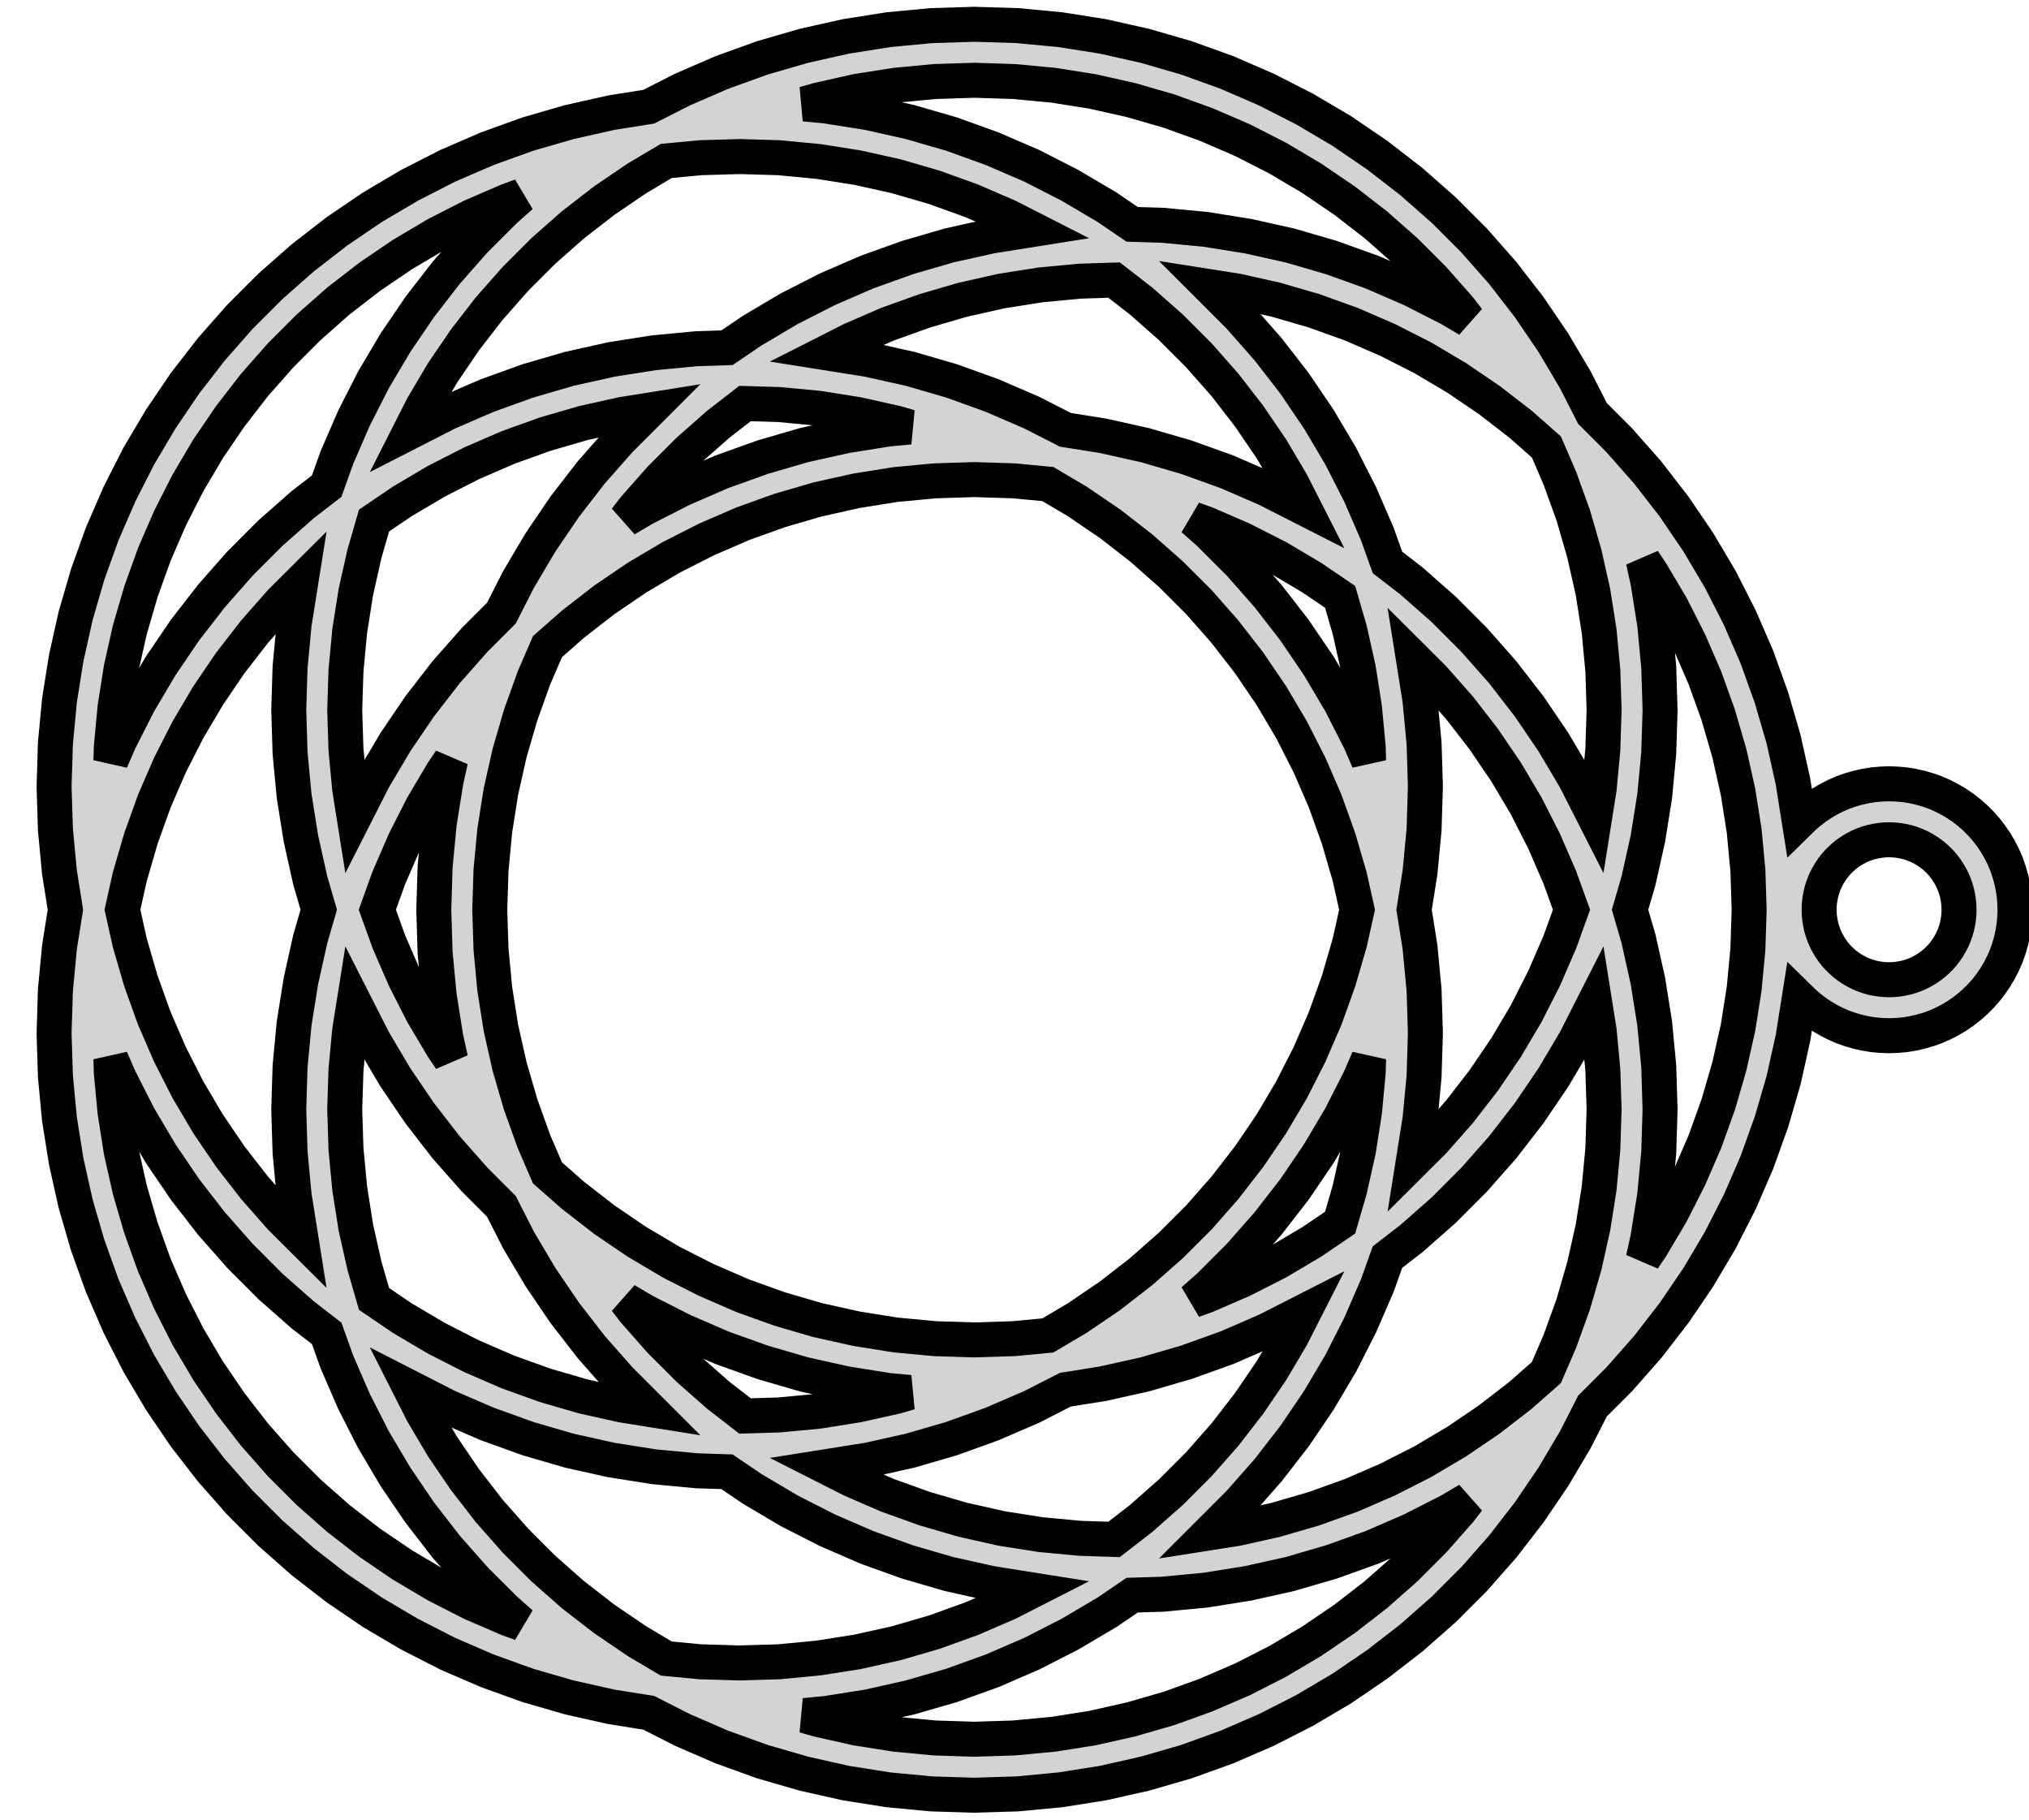
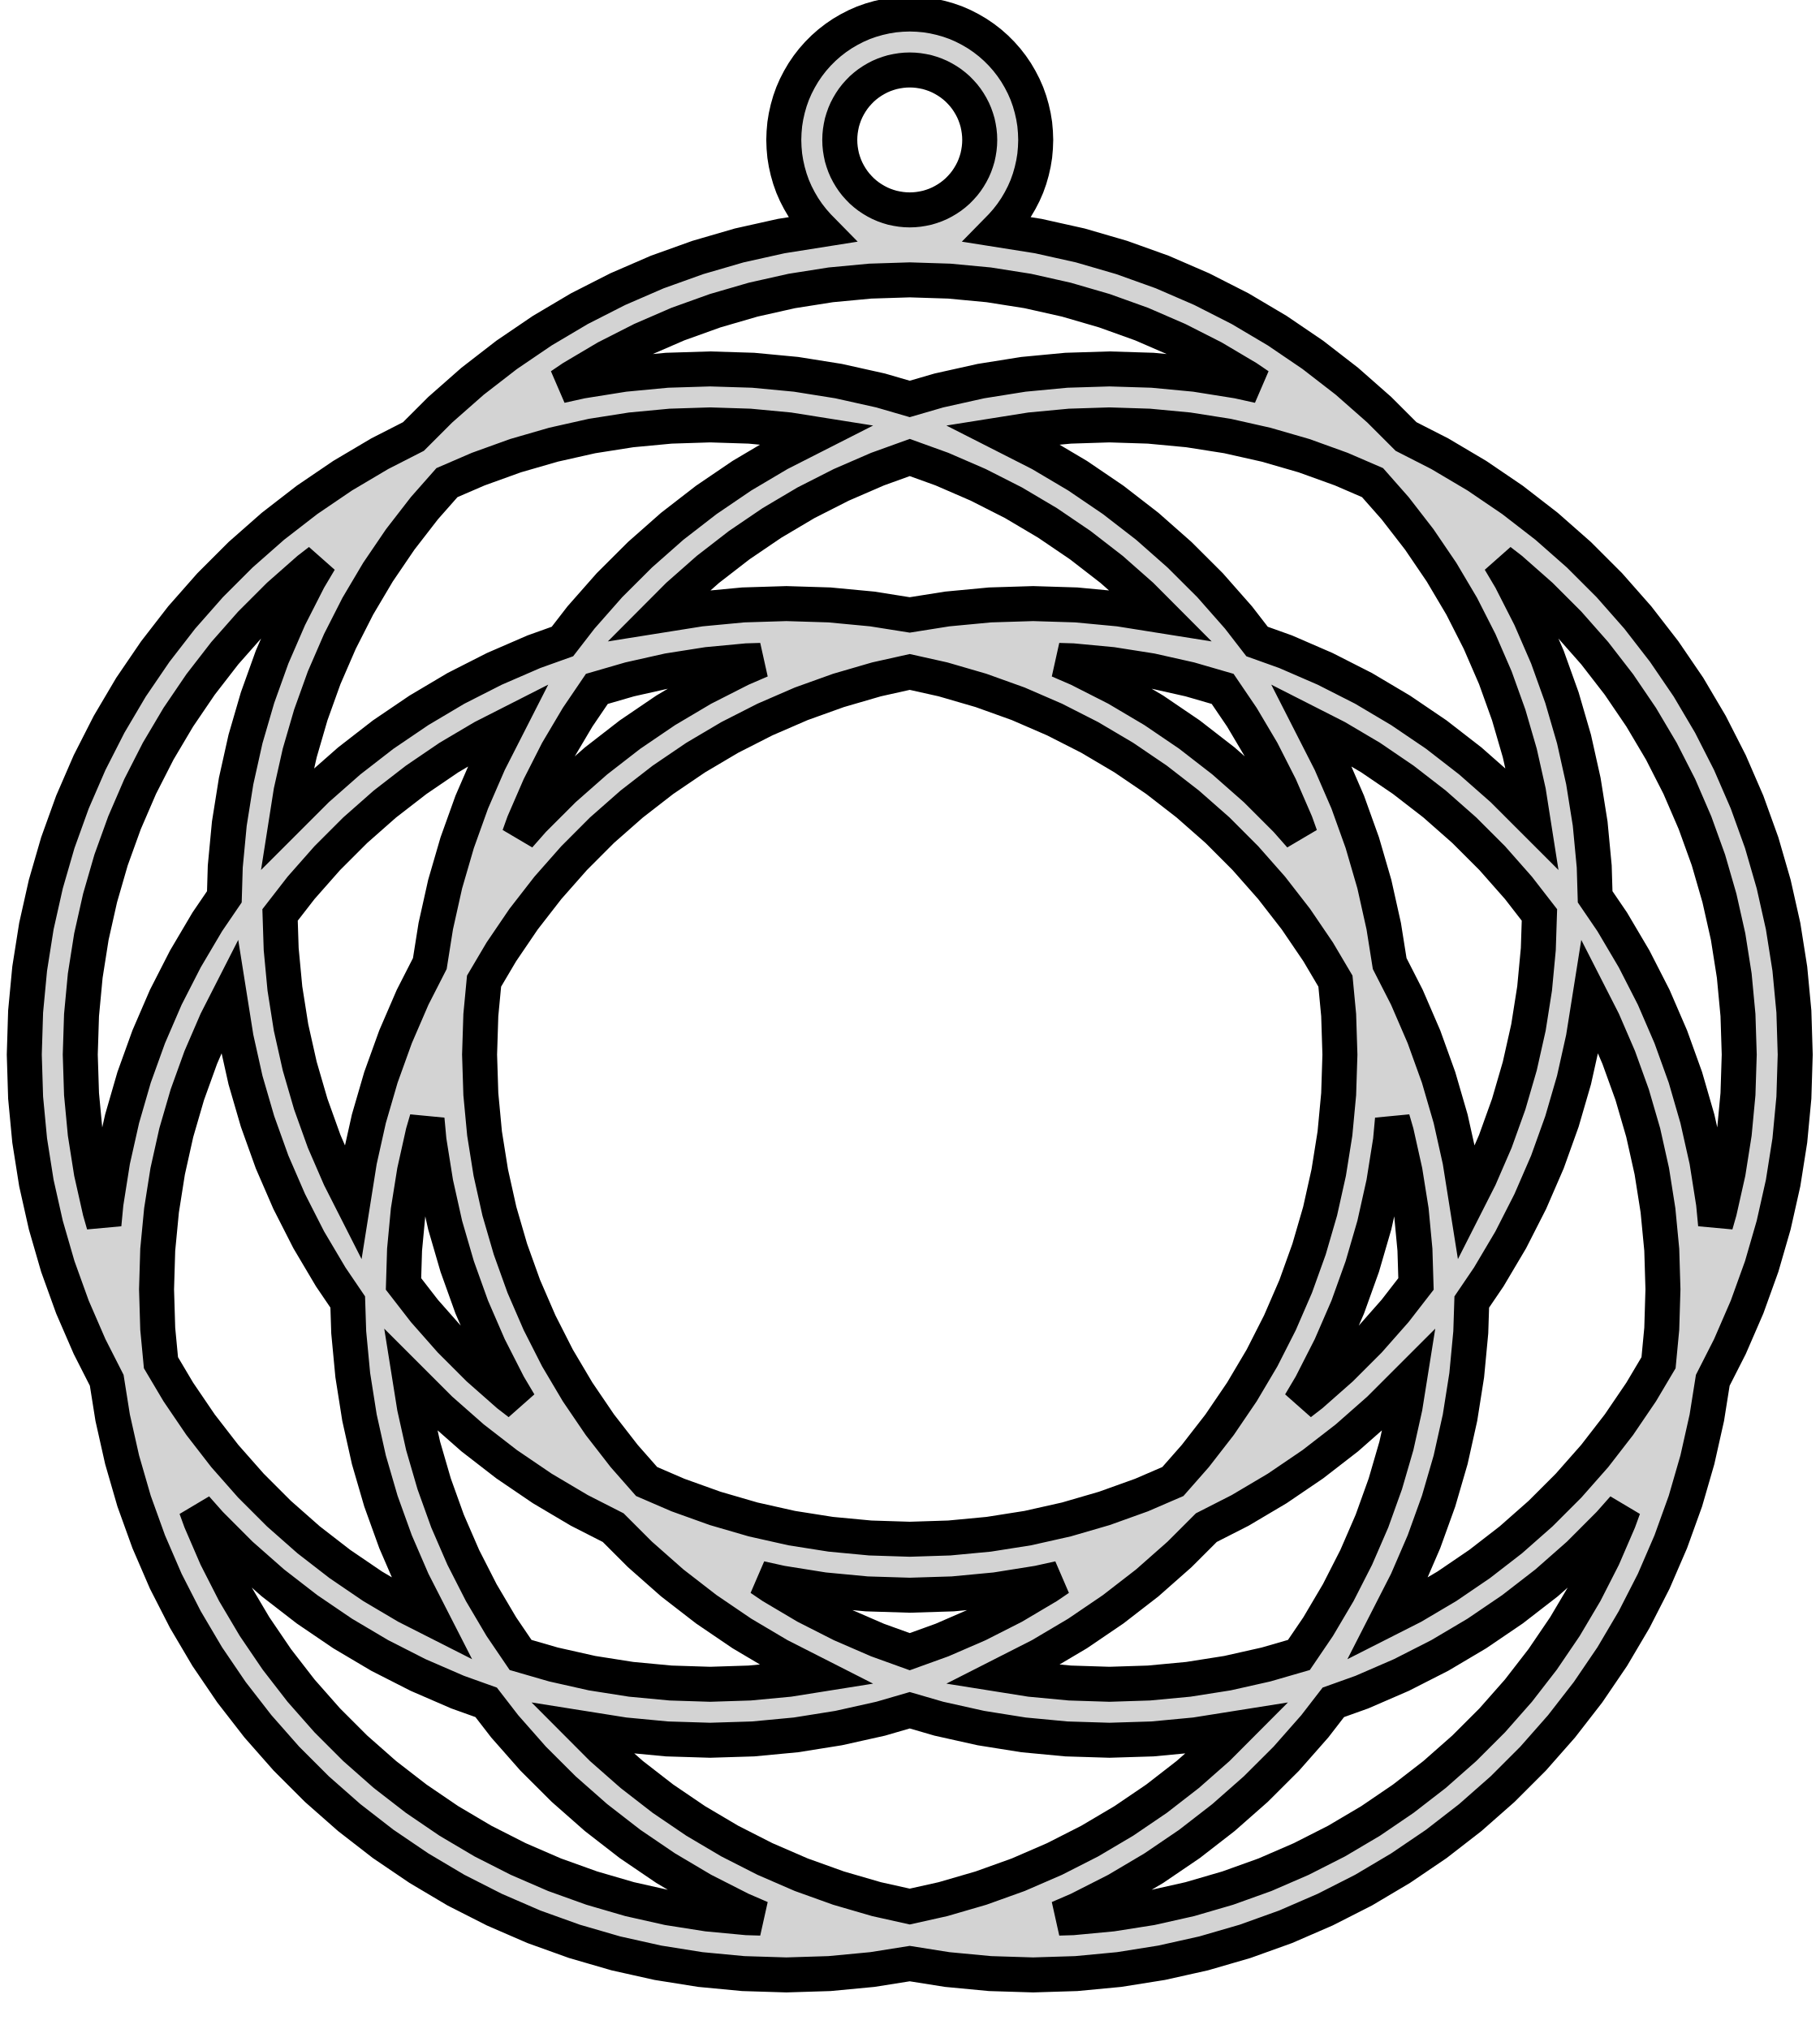
- <svg xmlns="http://www.w3.org/2000/svg" width="29mm" height="26mm" viewBox="-13 -13 29 26" version="1.1">
-   <path d=" M 1.542,12.634 L 2.155,12.576 L 2.763,12.48 L 3.364,12.345 L 3.955,12.174 L 4.535,11.965  L 5.1,11.72 L 5.648,11.441 L 6.178,11.128 L 6.687,10.781 L 7.174,10.404 L 7.636,9.997  L 8.071,9.562 L 8.478,9.1 L 8.855,8.613 L 9.201,8.104 L 9.515,7.574 L 9.761,7.092  L 10.144,6.709 L 10.551,6.247 L 10.928,5.76 L 11.274,5.251 L 11.588,4.721 L 11.867,4.173  L 12.112,3.608 L 12.32,3.028 L 12.492,2.437 L 12.626,1.836 L 12.717,1.262 L 12.768,1.312  L 12.853,1.387 L 12.942,1.456 L 13.036,1.52 L 13.133,1.577 L 13.234,1.629 L 13.337,1.674  L 13.444,1.712 L 13.552,1.743 L 13.663,1.768 L 13.774,1.786 L 13.887,1.796 L 14,1.8  L 14.113,1.796 L 14.226,1.786 L 14.337,1.768 L 14.448,1.743 L 14.556,1.712 L 14.663,1.674  L 14.766,1.629 L 14.867,1.577 L 14.964,1.52 L 15.058,1.456 L 15.147,1.387 L 15.232,1.312  L 15.312,1.232 L 15.387,1.147 L 15.456,1.058 L 15.52,0.964 L 15.577,0.867 L 15.629,0.766  L 15.674,0.663 L 15.712,0.556 L 15.743,0.448 L 15.768,0.337 L 15.786,0.226 L 15.796,0.113  L 15.8,-0 L 15.796,-0.113 L 15.786,-0.226 L 15.768,-0.337 L 15.743,-0.448 L 15.712,-0.556  L 15.674,-0.663 L 15.629,-0.766 L 15.577,-0.867 L 15.52,-0.964 L 15.456,-1.058 L 15.387,-1.147  L 15.312,-1.232 L 15.232,-1.312 L 15.147,-1.387 L 15.058,-1.456 L 14.964,-1.52 L 14.867,-1.577  L 14.766,-1.629 L 14.663,-1.674 L 14.556,-1.712 L 14.448,-1.743 L 14.337,-1.768 L 14.226,-1.786  L 14.113,-1.796 L 14,-1.8 L 13.887,-1.796 L 13.774,-1.786 L 13.663,-1.768 L 13.552,-1.743  L 13.444,-1.712 L 13.337,-1.674 L 13.234,-1.629 L 13.133,-1.577 L 13.036,-1.52 L 12.942,-1.456  L 12.853,-1.387 L 12.768,-1.312 L 12.717,-1.262 L 12.626,-1.836 L 12.492,-2.437 L 12.32,-3.028  L 12.112,-3.608 L 11.867,-4.173 L 11.588,-4.721 L 11.274,-5.251 L 10.928,-5.76 L 10.551,-6.247  L 10.144,-6.709 L 9.761,-7.092 L 9.515,-7.574 L 9.201,-8.104 L 8.855,-8.613 L 8.478,-9.1  L 8.071,-9.562 L 7.636,-9.997 L 7.174,-10.404 L 6.687,-10.781 L 6.178,-11.128 L 5.648,-11.441  L 5.1,-11.72 L 4.535,-11.965 L 3.955,-12.174 L 3.364,-12.345 L 2.763,-12.48 L 2.155,-12.576  L 1.542,-12.634 L 0.927,-12.653 L 0.312,-12.634 L -0.301,-12.576 L -0.909,-12.48 L -1.51,-12.345  L -2.101,-12.174 L -2.681,-11.965 L -3.246,-11.72 L -3.728,-11.475 L -4.263,-11.39 L -4.864,-11.255  L -5.455,-11.084 L -6.035,-10.875 L -6.6,-10.631 L -7.148,-10.351 L -7.678,-10.038 L -8.187,-9.692  L -8.674,-9.314 L -9.136,-8.907 L -9.571,-8.472 L -9.978,-8.01 L -10.355,-7.524 L -10.701,-7.014  L -11.015,-6.485 L -11.294,-5.936 L -11.539,-5.371 L -11.747,-4.792 L -11.919,-4.2 L -12.053,-3.6  L -12.15,-2.992 L -12.208,-2.379 L -12.227,-1.763 L -12.208,-1.148 L -12.15,-0.535 L -12.065,-0  L -12.15,0.535 L -12.208,1.148 L -12.227,1.763 L -12.208,2.379 L -12.15,2.992 L -12.053,3.6  L -11.919,4.2 L -11.747,4.792 L -11.539,5.371 L -11.294,5.936 L -11.015,6.485 L -10.701,7.014  L -10.355,7.524 L -9.978,8.01 L -9.571,8.472 L -9.136,8.907 L -8.674,9.314 L -8.187,9.692  L -7.678,10.038 L -7.148,10.351 L -6.6,10.631 L -6.035,10.875 L -5.455,11.084 L -4.864,11.255  L -4.263,11.39 L -3.728,11.475 L -3.246,11.72 L -2.681,11.965 L -2.101,12.174 L -1.51,12.345  L -0.909,12.48 L -0.301,12.576 L 0.312,12.634 L 0.927,12.653 z M 7.721,-8.588 L 7.173,-8.867 L 6.608,-9.112 L 6.028,-9.32 L 5.437,-9.492 L 4.836,-9.626  L 4.228,-9.723 L 3.615,-9.781 L 3.182,-9.794 L 2.824,-10.038 L 2.294,-10.351 L 1.746,-10.631  L 1.181,-10.875 L 0.601,-11.084 L 0.01,-11.255 L -0.591,-11.39 L -1.199,-11.486 L -1.503,-11.515  L -1.311,-11.57 L -0.759,-11.694 L -0.201,-11.782 L 0.362,-11.835 L 0.927,-11.853 L 1.492,-11.835  L 2.055,-11.782 L 2.613,-11.694 L 3.165,-11.57 L 3.708,-11.413 L 4.24,-11.221 L 4.759,-10.997  L 5.263,-10.74 L 5.749,-10.452 L 6.217,-10.134 L 6.664,-9.788 L 7.088,-9.414 L 7.488,-9.014  L 7.862,-8.59 L 7.984,-8.432 z M -6.96,-7.189 L -6.672,-7.676 L -6.354,-8.143 L -6.008,-8.59 L -5.634,-9.014 L -5.234,-9.414  L -4.81,-9.788 L -4.363,-10.134 L -3.895,-10.452 L -3.477,-10.7 L -2.992,-10.746 L -2.427,-10.763  L -1.862,-10.746 L -1.299,-10.692 L -0.741,-10.604 L -0.189,-10.481 L 0.354,-10.323 L 0.886,-10.131  L 1.405,-9.907 L 1.768,-9.722 L 1.164,-9.626 L 0.563,-9.492 L -0.028,-9.32 L -0.608,-9.112  L -1.173,-8.867 L -1.721,-8.588 L -2.251,-8.274 L -2.609,-8.031 L -3.042,-8.017 L -3.655,-7.959  L -4.263,-7.863 L -4.864,-7.729 L -5.455,-7.557 L -6.035,-7.348 L -6.6,-7.104 L -7.144,-6.826  z M -11.409,-2.328 L -11.356,-2.891 L -11.268,-3.45 L -11.144,-4.002 L -10.986,-4.544 L -10.795,-5.076  L -10.57,-5.595 L -10.314,-6.099 L -10.026,-6.586 L -9.708,-7.053 L -9.362,-7.5 L -8.988,-7.924  L -8.588,-8.324 L -8.164,-8.698 L -7.717,-9.044 L -7.249,-9.362 L -6.763,-9.65 L -6.259,-9.907  L -5.74,-10.131 L -5.553,-10.199 L -5.781,-9.997 L -6.217,-9.562 L -6.624,-9.1 L -7.001,-8.613  L -7.347,-8.104 L -7.661,-7.574 L -7.94,-7.026 L -8.185,-6.461 L -8.331,-6.053 L -8.674,-5.788  L -9.136,-5.381 L -9.571,-4.945 L -9.978,-4.483 L -10.355,-3.997 L -10.701,-3.488 L -11.015,-2.958  L -11.294,-2.409 L -11.415,-2.129 z M 5.1,-6.014 L 4.535,-6.259 L 3.955,-6.467 L 3.364,-6.639 L 2.763,-6.773 L 2.228,-6.858  L 1.746,-7.104 L 1.181,-7.348 L 0.601,-7.557 L 0.01,-7.729 L -0.591,-7.863 L -1.195,-7.959  L -0.832,-8.143 L -0.313,-8.368 L 0.219,-8.559 L 0.762,-8.717 L 1.314,-8.841 L 1.872,-8.929  L 2.435,-8.982 L 2.923,-8.998 L 3.31,-8.698 L 3.734,-8.324 L 4.134,-7.924 L 4.508,-7.5  L 4.854,-7.053 L 5.172,-6.586 L 5.46,-6.099 L 5.644,-5.737 z M 9.515,-1.868 L 9.201,-2.398 L 8.855,-2.907 L 8.478,-3.394 L 8.071,-3.855 L 7.636,-4.291  L 7.174,-4.698 L 6.831,-4.963 L 6.685,-5.371 L 6.44,-5.936 L 6.161,-6.485 L 5.847,-7.014  L 5.501,-7.524 L 5.124,-8.01 L 4.717,-8.472 L 4.285,-8.904 L 4.686,-8.841 L 5.238,-8.717  L 5.781,-8.559 L 6.313,-8.368 L 6.832,-8.143 L 7.336,-7.887 L 7.822,-7.599 L 8.29,-7.281  L 8.737,-6.935 L 9.102,-6.613 L 9.295,-6.166 L 9.487,-5.634 L 9.644,-5.091 L 9.768,-4.54  L 9.856,-3.981 L 9.909,-3.418 L 9.927,-2.853 L 9.909,-2.288 L 9.856,-1.725 L 9.792,-1.323  z M -3.935,-5.737 L -3.561,-6.161 L -3.161,-6.561 L -2.737,-6.935 L -2.351,-7.234 L -1.862,-7.219  L -1.299,-7.166 L -0.741,-7.077 L -0.189,-6.954 L 0.003,-6.898 L -0.301,-6.87 L -0.909,-6.773  L -1.51,-6.639 L -2.101,-6.467 L -2.681,-6.259 L -3.246,-6.014 L -3.794,-5.735 L -4.057,-5.579  z M -8.002,-1.725 L -8.055,-2.288 L -8.073,-2.853 L -8.055,-3.418 L -8.002,-3.981 L -7.914,-4.54  L -7.79,-5.091 L -7.654,-5.561 L -7.249,-5.836 L -6.763,-6.123 L -6.259,-6.38 L -5.74,-6.605  L -5.208,-6.796 L -4.665,-6.954 L -4.113,-7.077 L -3.712,-7.141 L -4.144,-6.709 L -4.551,-6.247  L -4.928,-5.76 L -5.274,-5.251 L -5.588,-4.721 L -5.834,-4.238 L -6.217,-3.855 L -6.624,-3.394  L -7.001,-2.907 L -7.347,-2.398 L -7.661,-1.868 L -7.938,-1.323 z M 0.362,6.129 L -0.201,6.076 L -0.759,5.987 L -1.311,5.864 L -1.854,5.706 L -2.386,5.515  L -2.905,5.29 L -3.409,5.034 L -3.895,4.746 L -4.363,4.428 L -4.81,4.081 L -5.175,3.76  L -5.368,3.313 L -5.559,2.781 L -5.717,2.238 L -5.841,1.686 L -5.929,1.128 L -5.982,0.565  L -6,-0 L -5.982,-0.565 L -5.929,-1.128 L -5.841,-1.686 L -5.717,-2.238 L -5.559,-2.781  L -5.368,-3.313 L -5.175,-3.76 L -4.81,-4.081 L -4.363,-4.428 L -3.895,-4.746 L -3.409,-5.034  L -2.905,-5.29 L -2.386,-5.515 L -1.854,-5.706 L -1.311,-5.864 L -0.759,-5.987 L -0.201,-6.076  L 0.362,-6.129 L 0.927,-6.147 L 1.492,-6.129 L 1.977,-6.083 L 2.395,-5.836 L 2.863,-5.518  L 3.31,-5.171 L 3.734,-4.797 L 4.134,-4.398 L 4.508,-3.973 L 4.854,-3.527 L 5.172,-3.059  L 5.46,-2.572 L 5.716,-2.069 L 5.941,-1.55 L 6.132,-1.018 L 6.29,-0.475 L 6.396,-0  L 6.29,0.475 L 6.132,1.018 L 5.941,1.55 L 5.716,2.069 L 5.46,2.572 L 5.172,3.059  L 4.854,3.527 L 4.508,3.973 L 4.134,4.398 L 3.734,4.797 L 3.31,5.171 L 2.863,5.518  L 2.395,5.836 L 1.977,6.083 L 1.492,6.129 L 0.927,6.147 z M 6.44,-2.409 L 6.161,-2.958 L 5.847,-3.488 L 5.501,-3.997 L 5.124,-4.483 L 4.717,-4.945  L 4.281,-5.381 L 4.053,-5.582 L 4.24,-5.515 L 4.759,-5.29 L 5.263,-5.034 L 5.749,-4.746  L 6.154,-4.471 L 6.29,-4.002 L 6.414,-3.45 L 6.502,-2.891 L 6.555,-2.328 L 6.561,-2.129  z M 10.553,4.689 L 10.65,4.081 L 10.708,3.469 L 10.727,2.853 L 10.708,2.238 L 10.65,1.625  L 10.553,1.017 L 10.419,0.416 L 10.298,-0 L 10.419,-0.416 L 10.553,-1.017 L 10.65,-1.625  L 10.708,-2.238 L 10.727,-2.853 L 10.708,-3.469 L 10.65,-4.081 L 10.553,-4.689 L 10.487,-4.987  L 10.599,-4.822 L 10.887,-4.336 L 11.143,-3.832 L 11.368,-3.313 L 11.559,-2.781 L 11.717,-2.238  L 11.841,-1.686 L 11.929,-1.128 L 11.982,-0.565 L 12,-0 L 11.982,0.565 L 11.929,1.128  L 11.841,1.686 L 11.717,2.238 L 11.559,2.781 L 11.368,3.313 L 11.143,3.832 L 10.887,4.336  L 10.599,4.822 L 10.487,4.987 z M -8.988,4.398 L -9.362,3.973 L -9.708,3.527 L -10.026,3.059 L -10.314,2.572 L -10.57,2.069  L -10.795,1.55 L -10.986,1.018 L -11.144,0.475 L -11.25,-0 L -11.144,-0.475 L -10.986,-1.018  L -10.795,-1.55 L -10.57,-2.069 L -10.314,-2.572 L -10.026,-3.059 L -9.708,-3.527 L -9.362,-3.973  L -8.988,-4.398 L -8.7,-4.685 L -8.796,-4.081 L -8.854,-3.469 L -8.873,-2.853 L -8.854,-2.238  L -8.796,-1.625 L -8.699,-1.017 L -8.565,-0.416 L -8.444,-0 L -8.565,0.416 L -8.699,1.017  L -8.796,1.625 L -8.854,2.238 L -8.873,2.853 L -8.854,3.469 L -8.796,4.081 L -8.7,4.685  z M 7.296,2.992 L 7.354,2.379 L 7.373,1.763 L 7.354,1.148 L 7.296,0.535 L 7.211,-0  L 7.296,-0.535 L 7.354,-1.148 L 7.373,-1.763 L 7.354,-2.379 L 7.296,-2.992 L 7.2,-3.595  L 7.488,-3.308 L 7.862,-2.884 L 8.208,-2.437 L 8.526,-1.969 L 8.814,-1.483 L 9.07,-0.979  L 9.295,-0.46 L 9.461,-0 L 9.295,0.46 L 9.07,0.979 L 8.814,1.483 L 8.526,1.969  L 8.208,2.437 L 7.862,2.884 L 7.488,3.308 L 7.2,3.595 z M -6.672,1.969 L -6.96,1.483 L -7.216,0.979 L -7.441,0.46 L -7.607,-0 L -7.441,-0.46  L -7.216,-0.979 L -6.96,-1.483 L -6.672,-1.969 L -6.56,-2.134 L -6.626,-1.836 L -6.723,-1.228  L -6.781,-0.615 L -6.8,-0 L -6.781,0.615 L -6.723,1.228 L -6.626,1.836 L -6.56,2.134  z M 13.937,0.998 L 13.875,0.992 L 13.813,0.982 L 13.751,0.969 L 13.691,0.951 L 13.632,0.93  L 13.574,0.905 L 13.518,0.876 L 13.464,0.844 L 13.412,0.809 L 13.363,0.771 L 13.316,0.729  L 13.271,0.685 L 13.229,0.637 L 13.191,0.588 L 13.156,0.536 L 13.124,0.482 L 13.095,0.426  L 13.07,0.368 L 13.049,0.309 L 13.031,0.249 L 13.018,0.187 L 13.008,0.125 L 13.002,0.063  L 13,-0 L 13.002,-0.063 L 13.008,-0.125 L 13.018,-0.187 L 13.031,-0.249 L 13.049,-0.309  L 13.07,-0.368 L 13.095,-0.426 L 13.124,-0.482 L 13.156,-0.536 L 13.191,-0.588 L 13.229,-0.637  L 13.271,-0.685 L 13.316,-0.729 L 13.363,-0.771 L 13.412,-0.809 L 13.464,-0.844 L 13.518,-0.876  L 13.574,-0.905 L 13.632,-0.93 L 13.691,-0.951 L 13.751,-0.969 L 13.813,-0.982 L 13.875,-0.992  L 13.937,-0.998 L 14,-1 L 14.063,-0.998 L 14.125,-0.992 L 14.187,-0.982 L 14.249,-0.969  L 14.309,-0.951 L 14.368,-0.93 L 14.426,-0.905 L 14.482,-0.876 L 14.536,-0.844 L 14.588,-0.809  L 14.637,-0.771 L 14.684,-0.729 L 14.729,-0.685 L 14.771,-0.637 L 14.809,-0.588 L 14.844,-0.536  L 14.876,-0.482 L 14.905,-0.426 L 14.93,-0.368 L 14.951,-0.309 L 14.969,-0.249 L 14.982,-0.187  L 14.992,-0.125 L 14.998,-0.063 L 15,-0 L 14.998,0.063 L 14.992,0.125 L 14.982,0.187  L 14.969,0.249 L 14.951,0.309 L 14.93,0.368 L 14.905,0.426 L 14.876,0.482 L 14.844,0.536  L 14.809,0.588 L 14.771,0.637 L 14.729,0.685 L 14.684,0.729 L 14.637,0.771 L 14.588,0.809  L 14.536,0.844 L 14.482,0.876 L 14.426,0.905 L 14.368,0.93 L 14.309,0.951 L 14.249,0.969  L 14.187,0.982 L 14.125,0.992 L 14.063,0.998 L 14,1 z M 4.717,8.472 L 5.124,8.01 L 5.501,7.524 L 5.847,7.014 L 6.161,6.485 L 6.44,5.936  L 6.685,5.371 L 6.831,4.963 L 7.174,4.698 L 7.636,4.291 L 8.071,3.855 L 8.478,3.394  L 8.855,2.907 L 9.201,2.398 L 9.515,1.868 L 9.792,1.323 L 9.856,1.725 L 9.909,2.288  L 9.927,2.853 L 9.909,3.418 L 9.856,3.981 L 9.768,4.54 L 9.644,5.091 L 9.487,5.634  L 9.295,6.166 L 9.102,6.613 L 8.737,6.935 L 8.29,7.281 L 7.822,7.599 L 7.336,7.887  L 6.832,8.143 L 6.313,8.368 L 5.781,8.559 L 5.238,8.717 L 4.686,8.841 L 4.285,8.904  z M -4.113,7.077 L -4.665,6.954 L -5.208,6.796 L -5.74,6.605 L -6.259,6.38 L -6.763,6.123  L -7.249,5.836 L -7.654,5.561 L -7.79,5.091 L -7.914,4.54 L -8.002,3.981 L -8.055,3.418  L -8.073,2.853 L -8.055,2.288 L -8.002,1.725 L -7.938,1.323 L -7.661,1.868 L -7.347,2.398  L -7.001,2.907 L -6.624,3.394 L -6.217,3.855 L -5.834,4.238 L -5.588,4.721 L -5.274,5.251  L -4.928,5.76 L -4.551,6.247 L -4.144,6.709 L -3.712,7.141 z M -5.74,10.131 L -6.259,9.907 L -6.763,9.65 L -7.249,9.362 L -7.717,9.044 L -8.164,8.698  L -8.588,8.324 L -8.988,7.924 L -9.362,7.5 L -9.708,7.053 L -10.026,6.586 L -10.314,6.099  L -10.57,5.595 L -10.795,5.076 L -10.986,4.544 L -11.144,4.002 L -11.268,3.45 L -11.356,2.891  L -11.409,2.328 L -11.415,2.129 L -11.294,2.409 L -11.015,2.958 L -10.701,3.488 L -10.355,3.997  L -9.978,4.483 L -9.571,4.945 L -9.136,5.381 L -8.674,5.788 L -8.331,6.053 L -8.185,6.461  L -7.94,7.026 L -7.661,7.574 L -7.347,8.104 L -7.001,8.613 L -6.624,9.1 L -6.217,9.562  L -5.781,9.997 L -5.553,10.199 z M 4.281,5.381 L 4.717,4.945 L 5.124,4.483 L 5.501,3.997 L 5.847,3.488 L 6.161,2.958  L 6.44,2.409 L 6.561,2.129 L 6.555,2.328 L 6.502,2.891 L 6.414,3.45 L 6.29,4.002  L 6.154,4.471 L 5.749,4.746 L 5.263,5.034 L 4.759,5.29 L 4.24,5.515 L 4.053,5.582  z M -2.737,6.935 L -3.161,6.561 L -3.561,6.161 L -3.935,5.737 L -4.057,5.579 L -3.794,5.735  L -3.246,6.014 L -2.681,6.259 L -2.101,6.467 L -1.51,6.639 L -0.909,6.773 L -0.301,6.87  L 0.003,6.898 L -0.189,6.954 L -0.741,7.077 L -1.299,7.166 L -1.862,7.219 L -2.351,7.234  z M 2.435,8.982 L 1.872,8.929 L 1.314,8.841 L 0.762,8.717 L 0.219,8.559 L -0.313,8.368  L -0.832,8.143 L -1.195,7.959 L -0.591,7.863 L 0.01,7.729 L 0.601,7.557 L 1.181,7.348  L 1.746,7.104 L 2.228,6.858 L 2.763,6.773 L 3.364,6.639 L 3.955,6.467 L 4.535,6.259  L 5.1,6.014 L 5.644,5.737 L 5.46,6.099 L 5.172,6.586 L 4.854,7.053 L 4.508,7.5  L 4.134,7.924 L 3.734,8.324 L 3.31,8.698 L 2.923,8.998 z M -2.992,10.746 L -3.477,10.7 L -3.895,10.452 L -4.363,10.134 L -4.81,9.788 L -5.234,9.414  L -5.634,9.014 L -6.008,8.59 L -6.354,8.143 L -6.672,7.676 L -6.96,7.189 L -7.144,6.826  L -6.6,7.104 L -6.035,7.348 L -5.455,7.557 L -4.864,7.729 L -4.263,7.863 L -3.655,7.959  L -3.042,8.017 L -2.609,8.031 L -2.251,8.274 L -1.721,8.588 L -1.173,8.867 L -0.608,9.112  L -0.028,9.32 L 0.563,9.492 L 1.164,9.626 L 1.768,9.722 L 1.405,9.907 L 0.886,10.131  L 0.354,10.323 L -0.189,10.481 L -0.741,10.604 L -1.299,10.692 L -1.862,10.746 L -2.427,10.763  z M 0.362,11.835 L -0.201,11.782 L -0.759,11.694 L -1.311,11.57 L -1.503,11.515 L -1.199,11.486  L -0.591,11.39 L 0.01,11.255 L 0.601,11.084 L 1.181,10.875 L 1.746,10.631 L 2.294,10.351  L 2.824,10.038 L 3.182,9.794 L 3.615,9.781 L 4.228,9.723 L 4.836,9.626 L 5.437,9.492  L 6.028,9.32 L 6.608,9.112 L 7.173,8.867 L 7.721,8.588 L 7.984,8.432 L 7.862,8.59  L 7.488,9.014 L 7.088,9.414 L 6.664,9.788 L 6.217,10.134 L 5.749,10.452 L 5.263,10.74  L 4.759,10.997 L 4.24,11.221 L 3.708,11.413 L 3.165,11.57 L 2.613,11.694 L 2.055,11.782  L 1.492,11.835 L 0.927,11.853 z " stroke="black" fill="lightgray" stroke-width="0.5" />
+ <svg xmlns="http://www.w3.org/2000/svg" width="26mm" height="29mm" viewBox="-13 -16 26 29" version="1.1">
+   <path d=" M 12.634,-1.542 L 12.576,-2.155 L 12.48,-2.763 L 12.345,-3.364 L 12.174,-3.955 L 11.965,-4.535  L 11.72,-5.1 L 11.441,-5.648 L 11.128,-6.178 L 10.781,-6.687 L 10.404,-7.174 L 9.997,-7.636  L 9.562,-8.071 L 9.1,-8.478 L 8.613,-8.855 L 8.104,-9.201 L 7.574,-9.515 L 7.092,-9.761  L 6.709,-10.144 L 6.247,-10.551 L 5.76,-10.928 L 5.251,-11.274 L 4.721,-11.588 L 4.173,-11.867  L 3.608,-12.112 L 3.028,-12.32 L 2.437,-12.492 L 1.836,-12.626 L 1.262,-12.717 L 1.312,-12.768  L 1.387,-12.853 L 1.456,-12.942 L 1.52,-13.036 L 1.577,-13.133 L 1.629,-13.234 L 1.674,-13.337  L 1.712,-13.444 L 1.743,-13.552 L 1.768,-13.663 L 1.786,-13.774 L 1.796,-13.887 L 1.8,-14  L 1.796,-14.113 L 1.786,-14.226 L 1.768,-14.337 L 1.743,-14.448 L 1.712,-14.556 L 1.674,-14.663  L 1.629,-14.766 L 1.577,-14.867 L 1.52,-14.964 L 1.456,-15.058 L 1.387,-15.147 L 1.312,-15.232  L 1.232,-15.312 L 1.147,-15.387 L 1.058,-15.456 L 0.964,-15.52 L 0.867,-15.577 L 0.766,-15.629  L 0.663,-15.674 L 0.556,-15.712 L 0.448,-15.743 L 0.337,-15.768 L 0.226,-15.786 L 0.113,-15.796  L 0,-15.8 L -0.113,-15.796 L -0.226,-15.786 L -0.337,-15.768 L -0.448,-15.743 L -0.556,-15.712  L -0.663,-15.674 L -0.766,-15.629 L -0.867,-15.577 L -0.964,-15.52 L -1.058,-15.456 L -1.147,-15.387  L -1.232,-15.312 L -1.312,-15.232 L -1.387,-15.147 L -1.456,-15.058 L -1.52,-14.964 L -1.577,-14.867  L -1.629,-14.766 L -1.674,-14.663 L -1.712,-14.556 L -1.743,-14.448 L -1.768,-14.337 L -1.786,-14.226  L -1.796,-14.113 L -1.8,-14 L -1.796,-13.887 L -1.786,-13.774 L -1.768,-13.663 L -1.743,-13.552  L -1.712,-13.444 L -1.674,-13.337 L -1.629,-13.234 L -1.577,-13.133 L -1.52,-13.036 L -1.456,-12.942  L -1.387,-12.853 L -1.312,-12.768 L -1.262,-12.717 L -1.836,-12.626 L -2.437,-12.492 L -3.028,-12.32  L -3.608,-12.112 L -4.173,-11.867 L -4.721,-11.588 L -5.251,-11.274 L -5.76,-10.928 L -6.247,-10.551  L -6.709,-10.144 L -7.092,-9.761 L -7.574,-9.515 L -8.104,-9.201 L -8.613,-8.855 L -9.1,-8.478  L -9.562,-8.071 L -9.997,-7.636 L -10.404,-7.174 L -10.781,-6.687 L -11.128,-6.178 L -11.441,-5.648  L -11.72,-5.1 L -11.965,-4.535 L -12.174,-3.955 L -12.345,-3.364 L -12.48,-2.763 L -12.576,-2.155  L -12.634,-1.542 L -12.653,-0.927 L -12.634,-0.312 L -12.576,0.301 L -12.48,0.909 L -12.345,1.51  L -12.174,2.101 L -11.965,2.681 L -11.72,3.246 L -11.475,3.728 L -11.39,4.263 L -11.255,4.864  L -11.084,5.455 L -10.875,6.035 L -10.631,6.6 L -10.351,7.148 L -10.038,7.678 L -9.692,8.187  L -9.314,8.674 L -8.907,9.136 L -8.472,9.571 L -8.01,9.978 L -7.524,10.355 L -7.014,10.701  L -6.485,11.015 L -5.936,11.294 L -5.371,11.539 L -4.792,11.747 L -4.2,11.919 L -3.6,12.053  L -2.992,12.15 L -2.379,12.208 L -1.763,12.227 L -1.148,12.208 L -0.535,12.15 L 0,12.065  L 0.535,12.15 L 1.148,12.208 L 1.763,12.227 L 2.379,12.208 L 2.992,12.15 L 3.6,12.053  L 4.2,11.919 L 4.792,11.747 L 5.371,11.539 L 5.936,11.294 L 6.485,11.015 L 7.014,10.701  L 7.524,10.355 L 8.01,9.978 L 8.472,9.571 L 8.907,9.136 L 9.314,8.674 L 9.692,8.187  L 10.038,7.678 L 10.351,7.148 L 10.631,6.6 L 10.875,6.035 L 11.084,5.455 L 11.255,4.864  L 11.39,4.263 L 11.475,3.728 L 11.72,3.246 L 11.965,2.681 L 12.174,2.101 L 12.345,1.51  L 12.48,0.909 L 12.576,0.301 L 12.634,-0.312 L 12.653,-0.927 z M -8.588,-7.721 L -8.867,-7.173 L -9.112,-6.608 L -9.32,-6.028 L -9.492,-5.437 L -9.626,-4.836  L -9.723,-4.228 L -9.781,-3.615 L -9.794,-3.182 L -10.038,-2.824 L -10.351,-2.294 L -10.631,-1.746  L -10.875,-1.181 L -11.084,-0.601 L -11.255,-0.01 L -11.39,0.591 L -11.486,1.199 L -11.515,1.503  L -11.57,1.311 L -11.694,0.759 L -11.782,0.201 L -11.835,-0.362 L -11.853,-0.927 L -11.835,-1.492  L -11.782,-2.055 L -11.694,-2.613 L -11.57,-3.165 L -11.413,-3.708 L -11.221,-4.24 L -10.997,-4.759  L -10.74,-5.263 L -10.452,-5.749 L -10.134,-6.217 L -9.788,-6.664 L -9.414,-7.088 L -9.014,-7.488  L -8.59,-7.862 L -8.432,-7.984 z M -7.189,6.96 L -7.676,6.672 L -8.143,6.354 L -8.59,6.008 L -9.014,5.634 L -9.414,5.234  L -9.788,4.81 L -10.134,4.363 L -10.452,3.895 L -10.7,3.477 L -10.746,2.992 L -10.763,2.427  L -10.746,1.862 L -10.692,1.299 L -10.604,0.741 L -10.481,0.189 L -10.323,-0.354 L -10.131,-0.886  L -9.907,-1.405 L -9.722,-1.768 L -9.626,-1.164 L -9.492,-0.563 L -9.32,0.028 L -9.112,0.608  L -8.867,1.173 L -8.588,1.721 L -8.274,2.251 L -8.031,2.609 L -8.017,3.042 L -7.959,3.655  L -7.863,4.263 L -7.729,4.864 L -7.557,5.455 L -7.348,6.035 L -7.104,6.6 L -6.826,7.144  z M -2.328,11.409 L -2.891,11.356 L -3.45,11.268 L -4.002,11.144 L -4.544,10.986 L -5.076,10.795  L -5.595,10.57 L -6.099,10.314 L -6.586,10.026 L -7.053,9.708 L -7.5,9.362 L -7.924,8.988  L -8.324,8.588 L -8.698,8.164 L -9.044,7.717 L -9.362,7.249 L -9.65,6.763 L -9.907,6.259  L -10.131,5.74 L -10.199,5.553 L -9.997,5.781 L -9.562,6.217 L -9.1,6.624 L -8.613,7.001  L -8.104,7.347 L -7.574,7.661 L -7.026,7.94 L -6.461,8.185 L -6.053,8.331 L -5.788,8.674  L -5.381,9.136 L -4.945,9.571 L -4.483,9.978 L -3.997,10.355 L -3.488,10.701 L -2.958,11.015  L -2.409,11.294 L -2.129,11.415 z M -6.014,-5.1 L -6.259,-4.535 L -6.467,-3.955 L -6.639,-3.364 L -6.773,-2.763 L -6.858,-2.228  L -7.104,-1.746 L -7.348,-1.181 L -7.557,-0.601 L -7.729,-0.01 L -7.863,0.591 L -7.959,1.195  L -8.143,0.832 L -8.368,0.313 L -8.559,-0.219 L -8.717,-0.762 L -8.841,-1.314 L -8.929,-1.872  L -8.982,-2.435 L -8.998,-2.923 L -8.698,-3.31 L -8.324,-3.734 L -7.924,-4.134 L -7.5,-4.508  L -7.053,-4.854 L -6.586,-5.172 L -6.099,-5.46 L -5.737,-5.644 z M -1.868,-9.515 L -2.398,-9.201 L -2.907,-8.855 L -3.394,-8.478 L -3.855,-8.071 L -4.291,-7.636  L -4.698,-7.174 L -4.963,-6.831 L -5.371,-6.685 L -5.936,-6.44 L -6.485,-6.161 L -7.014,-5.847  L -7.524,-5.501 L -8.01,-5.124 L -8.472,-4.717 L -8.904,-4.285 L -8.841,-4.686 L -8.717,-5.238  L -8.559,-5.781 L -8.368,-6.313 L -8.143,-6.832 L -7.887,-7.336 L -7.599,-7.822 L -7.281,-8.29  L -6.935,-8.737 L -6.613,-9.102 L -6.166,-9.295 L -5.634,-9.487 L -5.091,-9.644 L -4.54,-9.768  L -3.981,-9.856 L -3.418,-9.909 L -2.853,-9.927 L -2.288,-9.909 L -1.725,-9.856 L -1.323,-9.792  z M -5.737,3.935 L -6.161,3.561 L -6.561,3.161 L -6.935,2.737 L -7.234,2.351 L -7.219,1.862  L -7.166,1.299 L -7.077,0.741 L -6.954,0.189 L -6.898,-0.003 L -6.87,0.301 L -6.773,0.909  L -6.639,1.51 L -6.467,2.101 L -6.259,2.681 L -6.014,3.246 L -5.735,3.794 L -5.579,4.057  z M -1.725,8.002 L -2.288,8.055 L -2.853,8.073 L -3.418,8.055 L -3.981,8.002 L -4.54,7.914  L -5.091,7.79 L -5.561,7.654 L -5.836,7.249 L -6.123,6.763 L -6.38,6.259 L -6.605,5.74  L -6.796,5.208 L -6.954,4.665 L -7.077,4.113 L -7.141,3.712 L -6.709,4.144 L -6.247,4.551  L -5.76,4.928 L -5.251,5.274 L -4.721,5.588 L -4.238,5.834 L -3.855,6.217 L -3.394,6.624  L -2.907,7.001 L -2.398,7.347 L -1.868,7.661 L -1.323,7.938 z M 6.129,-0.362 L 6.076,0.201 L 5.987,0.759 L 5.864,1.311 L 5.706,1.854 L 5.515,2.386  L 5.29,2.905 L 5.034,3.409 L 4.746,3.895 L 4.428,4.363 L 4.081,4.81 L 3.76,5.175  L 3.313,5.368 L 2.781,5.559 L 2.238,5.717 L 1.686,5.841 L 1.128,5.929 L 0.565,5.982  L 0,6 L -0.565,5.982 L -1.128,5.929 L -1.686,5.841 L -2.238,5.717 L -2.781,5.559  L -3.313,5.368 L -3.76,5.175 L -4.081,4.81 L -4.428,4.363 L -4.746,3.895 L -5.034,3.409  L -5.29,2.905 L -5.515,2.386 L -5.706,1.854 L -5.864,1.311 L -5.987,0.759 L -6.076,0.201  L -6.129,-0.362 L -6.147,-0.927 L -6.129,-1.492 L -6.083,-1.977 L -5.836,-2.395 L -5.518,-2.863  L -5.171,-3.31 L -4.797,-3.734 L -4.398,-4.134 L -3.973,-4.508 L -3.527,-4.854 L -3.059,-5.172  L -2.572,-5.46 L -2.069,-5.716 L -1.55,-5.941 L -1.018,-6.132 L -0.475,-6.29 L 0,-6.396  L 0.475,-6.29 L 1.018,-6.132 L 1.55,-5.941 L 2.069,-5.716 L 2.572,-5.46 L 3.059,-5.172  L 3.527,-4.854 L 3.973,-4.508 L 4.398,-4.134 L 4.797,-3.734 L 5.171,-3.31 L 5.518,-2.863  L 5.836,-2.395 L 6.083,-1.977 L 6.129,-1.492 L 6.147,-0.927 z M -2.409,-6.44 L -2.958,-6.161 L -3.488,-5.847 L -3.997,-5.501 L -4.483,-5.124 L -4.945,-4.717  L -5.381,-4.281 L -5.582,-4.053 L -5.515,-4.24 L -5.29,-4.759 L -5.034,-5.263 L -4.746,-5.749  L -4.471,-6.154 L -4.002,-6.29 L -3.45,-6.414 L -2.891,-6.502 L -2.328,-6.555 L -2.129,-6.561  z M 4.689,-10.553 L 4.081,-10.65 L 3.469,-10.708 L 2.853,-10.727 L 2.238,-10.708 L 1.625,-10.65  L 1.017,-10.553 L 0.416,-10.419 L 0,-10.298 L -0.416,-10.419 L -1.017,-10.553 L -1.625,-10.65  L -2.238,-10.708 L -2.853,-10.727 L -3.469,-10.708 L -4.081,-10.65 L -4.689,-10.553 L -4.987,-10.487  L -4.822,-10.599 L -4.336,-10.887 L -3.832,-11.143 L -3.313,-11.368 L -2.781,-11.559 L -2.238,-11.717  L -1.686,-11.841 L -1.128,-11.929 L -0.565,-11.982 L 0,-12 L 0.565,-11.982 L 1.128,-11.929  L 1.686,-11.841 L 2.238,-11.717 L 2.781,-11.559 L 3.313,-11.368 L 3.832,-11.143 L 4.336,-10.887  L 4.822,-10.599 L 4.987,-10.487 z M 4.398,8.988 L 3.973,9.362 L 3.527,9.708 L 3.059,10.026 L 2.572,10.314 L 2.069,10.57  L 1.55,10.795 L 1.018,10.986 L 0.475,11.144 L 0,11.25 L -0.475,11.144 L -1.018,10.986  L -1.55,10.795 L -2.069,10.57 L -2.572,10.314 L -3.059,10.026 L -3.527,9.708 L -3.973,9.362  L -4.398,8.988 L -4.685,8.7 L -4.081,8.796 L -3.469,8.854 L -2.853,8.873 L -2.238,8.854  L -1.625,8.796 L -1.017,8.699 L -0.416,8.565 L 0,8.444 L 0.416,8.565 L 1.017,8.699  L 1.625,8.796 L 2.238,8.854 L 2.853,8.873 L 3.469,8.854 L 4.081,8.796 L 4.685,8.7  z M 2.992,-7.296 L 2.379,-7.354 L 1.763,-7.373 L 1.148,-7.354 L 0.535,-7.296 L 0,-7.211  L -0.535,-7.296 L -1.148,-7.354 L -1.763,-7.373 L -2.379,-7.354 L -2.992,-7.296 L -3.595,-7.2  L -3.308,-7.488 L -2.884,-7.862 L -2.437,-8.208 L -1.969,-8.526 L -1.483,-8.814 L -0.979,-9.07  L -0.46,-9.295 L 0,-9.461 L 0.46,-9.295 L 0.979,-9.07 L 1.483,-8.814 L 1.969,-8.526  L 2.437,-8.208 L 2.884,-7.862 L 3.308,-7.488 L 3.595,-7.2 z M 1.969,6.672 L 1.483,6.96 L 0.979,7.216 L 0.46,7.441 L 0,7.607 L -0.46,7.441  L -0.979,7.216 L -1.483,6.96 L -1.969,6.672 L -2.134,6.56 L -1.836,6.626 L -1.228,6.723  L -0.615,6.781 L 0,6.8 L 0.615,6.781 L 1.228,6.723 L 1.836,6.626 L 2.134,6.56  z M 0.998,-13.937 L 0.992,-13.875 L 0.982,-13.813 L 0.969,-13.751 L 0.951,-13.691 L 0.93,-13.632  L 0.905,-13.574 L 0.876,-13.518 L 0.844,-13.464 L 0.809,-13.412 L 0.771,-13.363 L 0.729,-13.316  L 0.685,-13.271 L 0.637,-13.229 L 0.588,-13.191 L 0.536,-13.156 L 0.482,-13.124 L 0.426,-13.095  L 0.368,-13.07 L 0.309,-13.049 L 0.249,-13.031 L 0.187,-13.018 L 0.125,-13.008 L 0.063,-13.002  L 0,-13 L -0.063,-13.002 L -0.125,-13.008 L -0.187,-13.018 L -0.249,-13.031 L -0.309,-13.049  L -0.368,-13.07 L -0.426,-13.095 L -0.482,-13.124 L -0.536,-13.156 L -0.588,-13.191 L -0.637,-13.229  L -0.685,-13.271 L -0.729,-13.316 L -0.771,-13.363 L -0.809,-13.412 L -0.844,-13.464 L -0.876,-13.518  L -0.905,-13.574 L -0.93,-13.632 L -0.951,-13.691 L -0.969,-13.751 L -0.982,-13.813 L -0.992,-13.875  L -0.998,-13.937 L -1,-14 L -0.998,-14.063 L -0.992,-14.125 L -0.982,-14.187 L -0.969,-14.249  L -0.951,-14.309 L -0.93,-14.368 L -0.905,-14.426 L -0.876,-14.482 L -0.844,-14.536 L -0.809,-14.588  L -0.771,-14.637 L -0.729,-14.684 L -0.685,-14.729 L -0.637,-14.771 L -0.588,-14.809 L -0.536,-14.844  L -0.482,-14.876 L -0.426,-14.905 L -0.368,-14.93 L -0.309,-14.951 L -0.249,-14.969 L -0.187,-14.982  L -0.125,-14.992 L -0.063,-14.998 L 0,-15 L 0.063,-14.998 L 0.125,-14.992 L 0.187,-14.982  L 0.249,-14.969 L 0.309,-14.951 L 0.368,-14.93 L 0.426,-14.905 L 0.482,-14.876 L 0.536,-14.844  L 0.588,-14.809 L 0.637,-14.771 L 0.685,-14.729 L 0.729,-14.684 L 0.771,-14.637 L 0.809,-14.588  L 0.844,-14.536 L 0.876,-14.482 L 0.905,-14.426 L 0.93,-14.368 L 0.951,-14.309 L 0.969,-14.249  L 0.982,-14.187 L 0.992,-14.125 L 0.998,-14.063 L 1,-14 z M 8.472,-4.717 L 8.01,-5.124 L 7.524,-5.501 L 7.014,-5.847 L 6.485,-6.161 L 5.936,-6.44  L 5.371,-6.685 L 4.963,-6.831 L 4.698,-7.174 L 4.291,-7.636 L 3.855,-8.071 L 3.394,-8.478  L 2.907,-8.855 L 2.398,-9.201 L 1.868,-9.515 L 1.323,-9.792 L 1.725,-9.856 L 2.288,-9.909  L 2.853,-9.927 L 3.418,-9.909 L 3.981,-9.856 L 4.54,-9.768 L 5.091,-9.644 L 5.634,-9.487  L 6.166,-9.295 L 6.613,-9.102 L 6.935,-8.737 L 7.281,-8.29 L 7.599,-7.822 L 7.887,-7.336  L 8.143,-6.832 L 8.368,-6.313 L 8.559,-5.781 L 8.717,-5.238 L 8.841,-4.686 L 8.904,-4.285  z M 7.077,4.113 L 6.954,4.665 L 6.796,5.208 L 6.605,5.74 L 6.38,6.259 L 6.123,6.763  L 5.836,7.249 L 5.561,7.654 L 5.091,7.79 L 4.54,7.914 L 3.981,8.002 L 3.418,8.055  L 2.853,8.073 L 2.288,8.055 L 1.725,8.002 L 1.323,7.938 L 1.868,7.661 L 2.398,7.347  L 2.907,7.001 L 3.394,6.624 L 3.855,6.217 L 4.238,5.834 L 4.721,5.588 L 5.251,5.274  L 5.76,4.928 L 6.247,4.551 L 6.709,4.144 L 7.141,3.712 z M 10.131,5.74 L 9.907,6.259 L 9.65,6.763 L 9.362,7.249 L 9.044,7.717 L 8.698,8.164  L 8.324,8.588 L 7.924,8.988 L 7.5,9.362 L 7.053,9.708 L 6.586,10.026 L 6.099,10.314  L 5.595,10.57 L 5.076,10.795 L 4.544,10.986 L 4.002,11.144 L 3.45,11.268 L 2.891,11.356  L 2.328,11.409 L 2.129,11.415 L 2.409,11.294 L 2.958,11.015 L 3.488,10.701 L 3.997,10.355  L 4.483,9.978 L 4.945,9.571 L 5.381,9.136 L 5.788,8.674 L 6.053,8.331 L 6.461,8.185  L 7.026,7.94 L 7.574,7.661 L 8.104,7.347 L 8.613,7.001 L 9.1,6.624 L 9.562,6.217  L 9.997,5.781 L 10.199,5.553 z M 5.381,-4.281 L 4.945,-4.717 L 4.483,-5.124 L 3.997,-5.501 L 3.488,-5.847 L 2.958,-6.161  L 2.409,-6.44 L 2.129,-6.561 L 2.328,-6.555 L 2.891,-6.502 L 3.45,-6.414 L 4.002,-6.29  L 4.471,-6.154 L 4.746,-5.749 L 5.034,-5.263 L 5.29,-4.759 L 5.515,-4.24 L 5.582,-4.053  z M 6.935,2.737 L 6.561,3.161 L 6.161,3.561 L 5.737,3.935 L 5.579,4.057 L 5.735,3.794  L 6.014,3.246 L 6.259,2.681 L 6.467,2.101 L 6.639,1.51 L 6.773,0.909 L 6.87,0.301  L 6.898,-0.003 L 6.954,0.189 L 7.077,0.741 L 7.166,1.299 L 7.219,1.862 L 7.234,2.351  z M 8.982,-2.435 L 8.929,-1.872 L 8.841,-1.314 L 8.717,-0.762 L 8.559,-0.219 L 8.368,0.313  L 8.143,0.832 L 7.959,1.195 L 7.863,0.591 L 7.729,-0.01 L 7.557,-0.601 L 7.348,-1.181  L 7.104,-1.746 L 6.858,-2.228 L 6.773,-2.763 L 6.639,-3.364 L 6.467,-3.955 L 6.259,-4.535  L 6.014,-5.1 L 5.737,-5.644 L 6.099,-5.46 L 6.586,-5.172 L 7.053,-4.854 L 7.5,-4.508  L 7.924,-4.134 L 8.324,-3.734 L 8.698,-3.31 L 8.998,-2.923 z M 10.746,2.992 L 10.7,3.477 L 10.452,3.895 L 10.134,4.363 L 9.788,4.81 L 9.414,5.234  L 9.014,5.634 L 8.59,6.008 L 8.143,6.354 L 7.676,6.672 L 7.189,6.96 L 6.826,7.144  L 7.104,6.6 L 7.348,6.035 L 7.557,5.455 L 7.729,4.864 L 7.863,4.263 L 7.959,3.655  L 8.017,3.042 L 8.031,2.609 L 8.274,2.251 L 8.588,1.721 L 8.867,1.173 L 9.112,0.608  L 9.32,0.028 L 9.492,-0.563 L 9.626,-1.164 L 9.722,-1.768 L 9.907,-1.405 L 10.131,-0.886  L 10.323,-0.354 L 10.481,0.189 L 10.604,0.741 L 10.692,1.299 L 10.746,1.862 L 10.763,2.427  z M 11.835,-0.362 L 11.782,0.201 L 11.694,0.759 L 11.57,1.311 L 11.515,1.503 L 11.486,1.199  L 11.39,0.591 L 11.255,-0.01 L 11.084,-0.601 L 10.875,-1.181 L 10.631,-1.746 L 10.351,-2.294  L 10.038,-2.824 L 9.794,-3.182 L 9.781,-3.615 L 9.723,-4.228 L 9.626,-4.836 L 9.492,-5.437  L 9.32,-6.028 L 9.112,-6.608 L 8.867,-7.173 L 8.588,-7.721 L 8.432,-7.984 L 8.59,-7.862  L 9.014,-7.488 L 9.414,-7.088 L 9.788,-6.664 L 10.134,-6.217 L 10.452,-5.749 L 10.74,-5.263  L 10.997,-4.759 L 11.221,-4.24 L 11.413,-3.708 L 11.57,-3.165 L 11.694,-2.613 L 11.782,-2.055  L 11.835,-1.492 L 11.853,-0.927 z " stroke="black" fill="lightgray" stroke-width="0.5" />
</svg>
